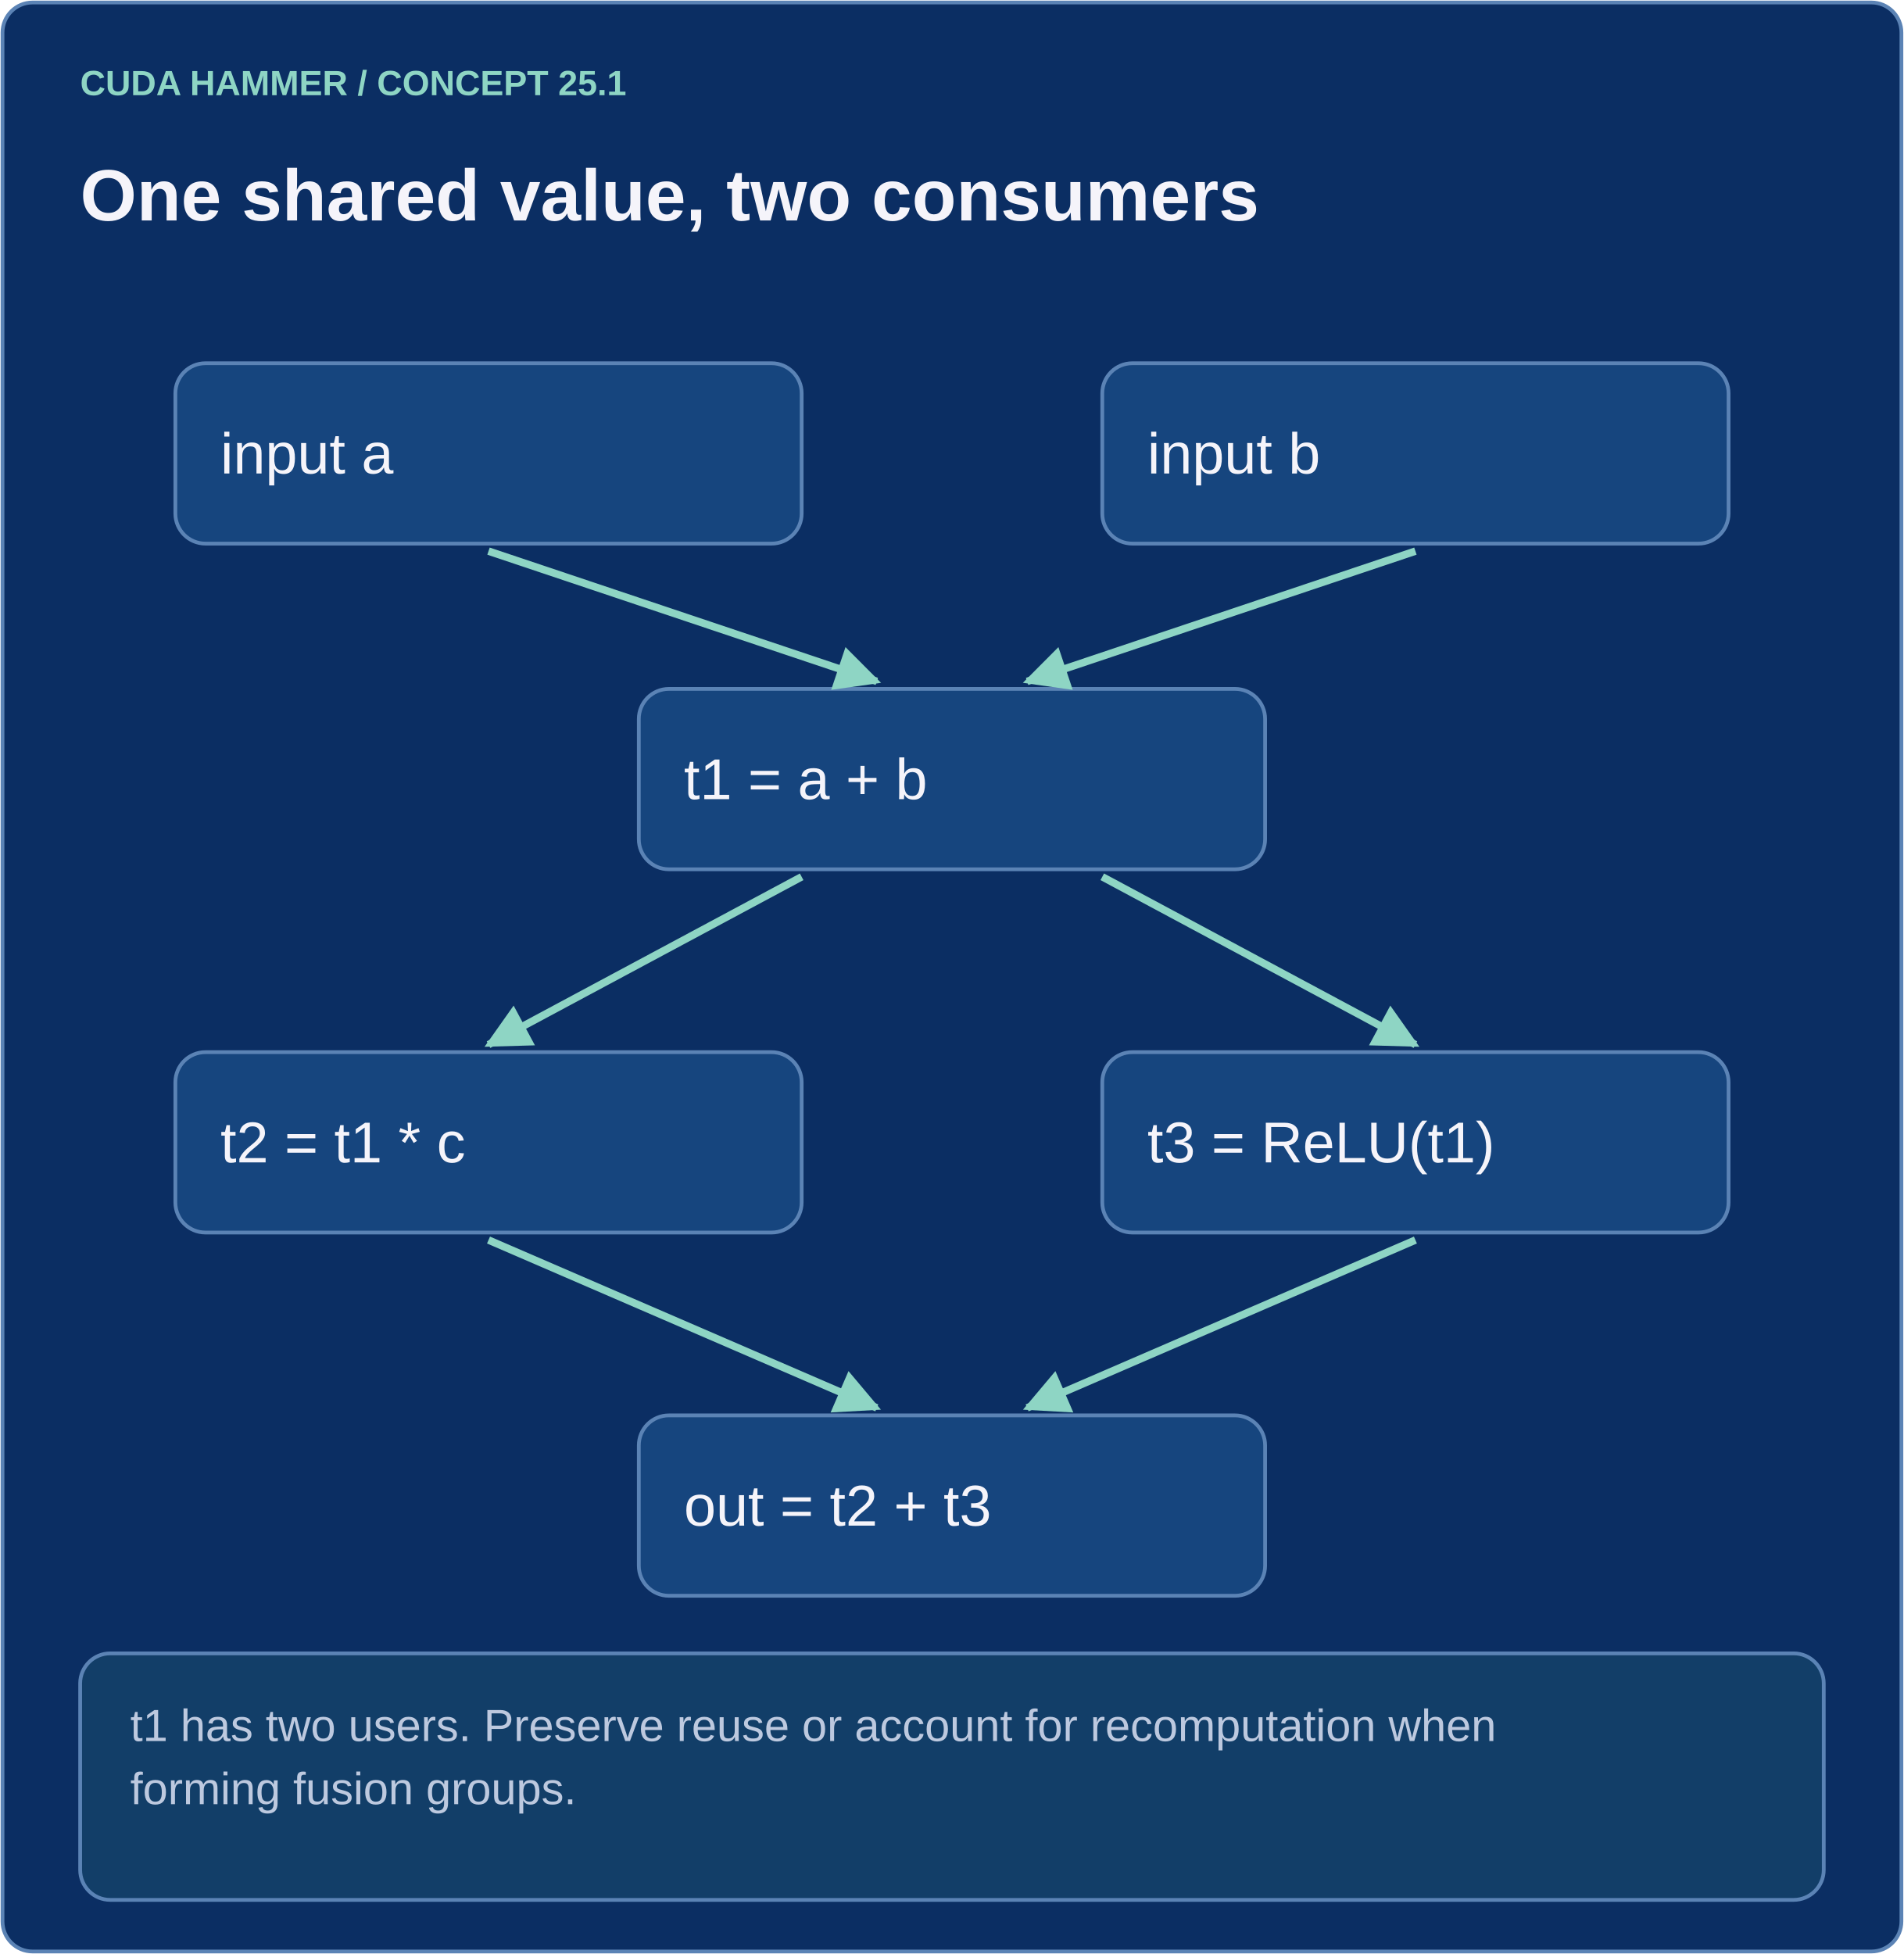
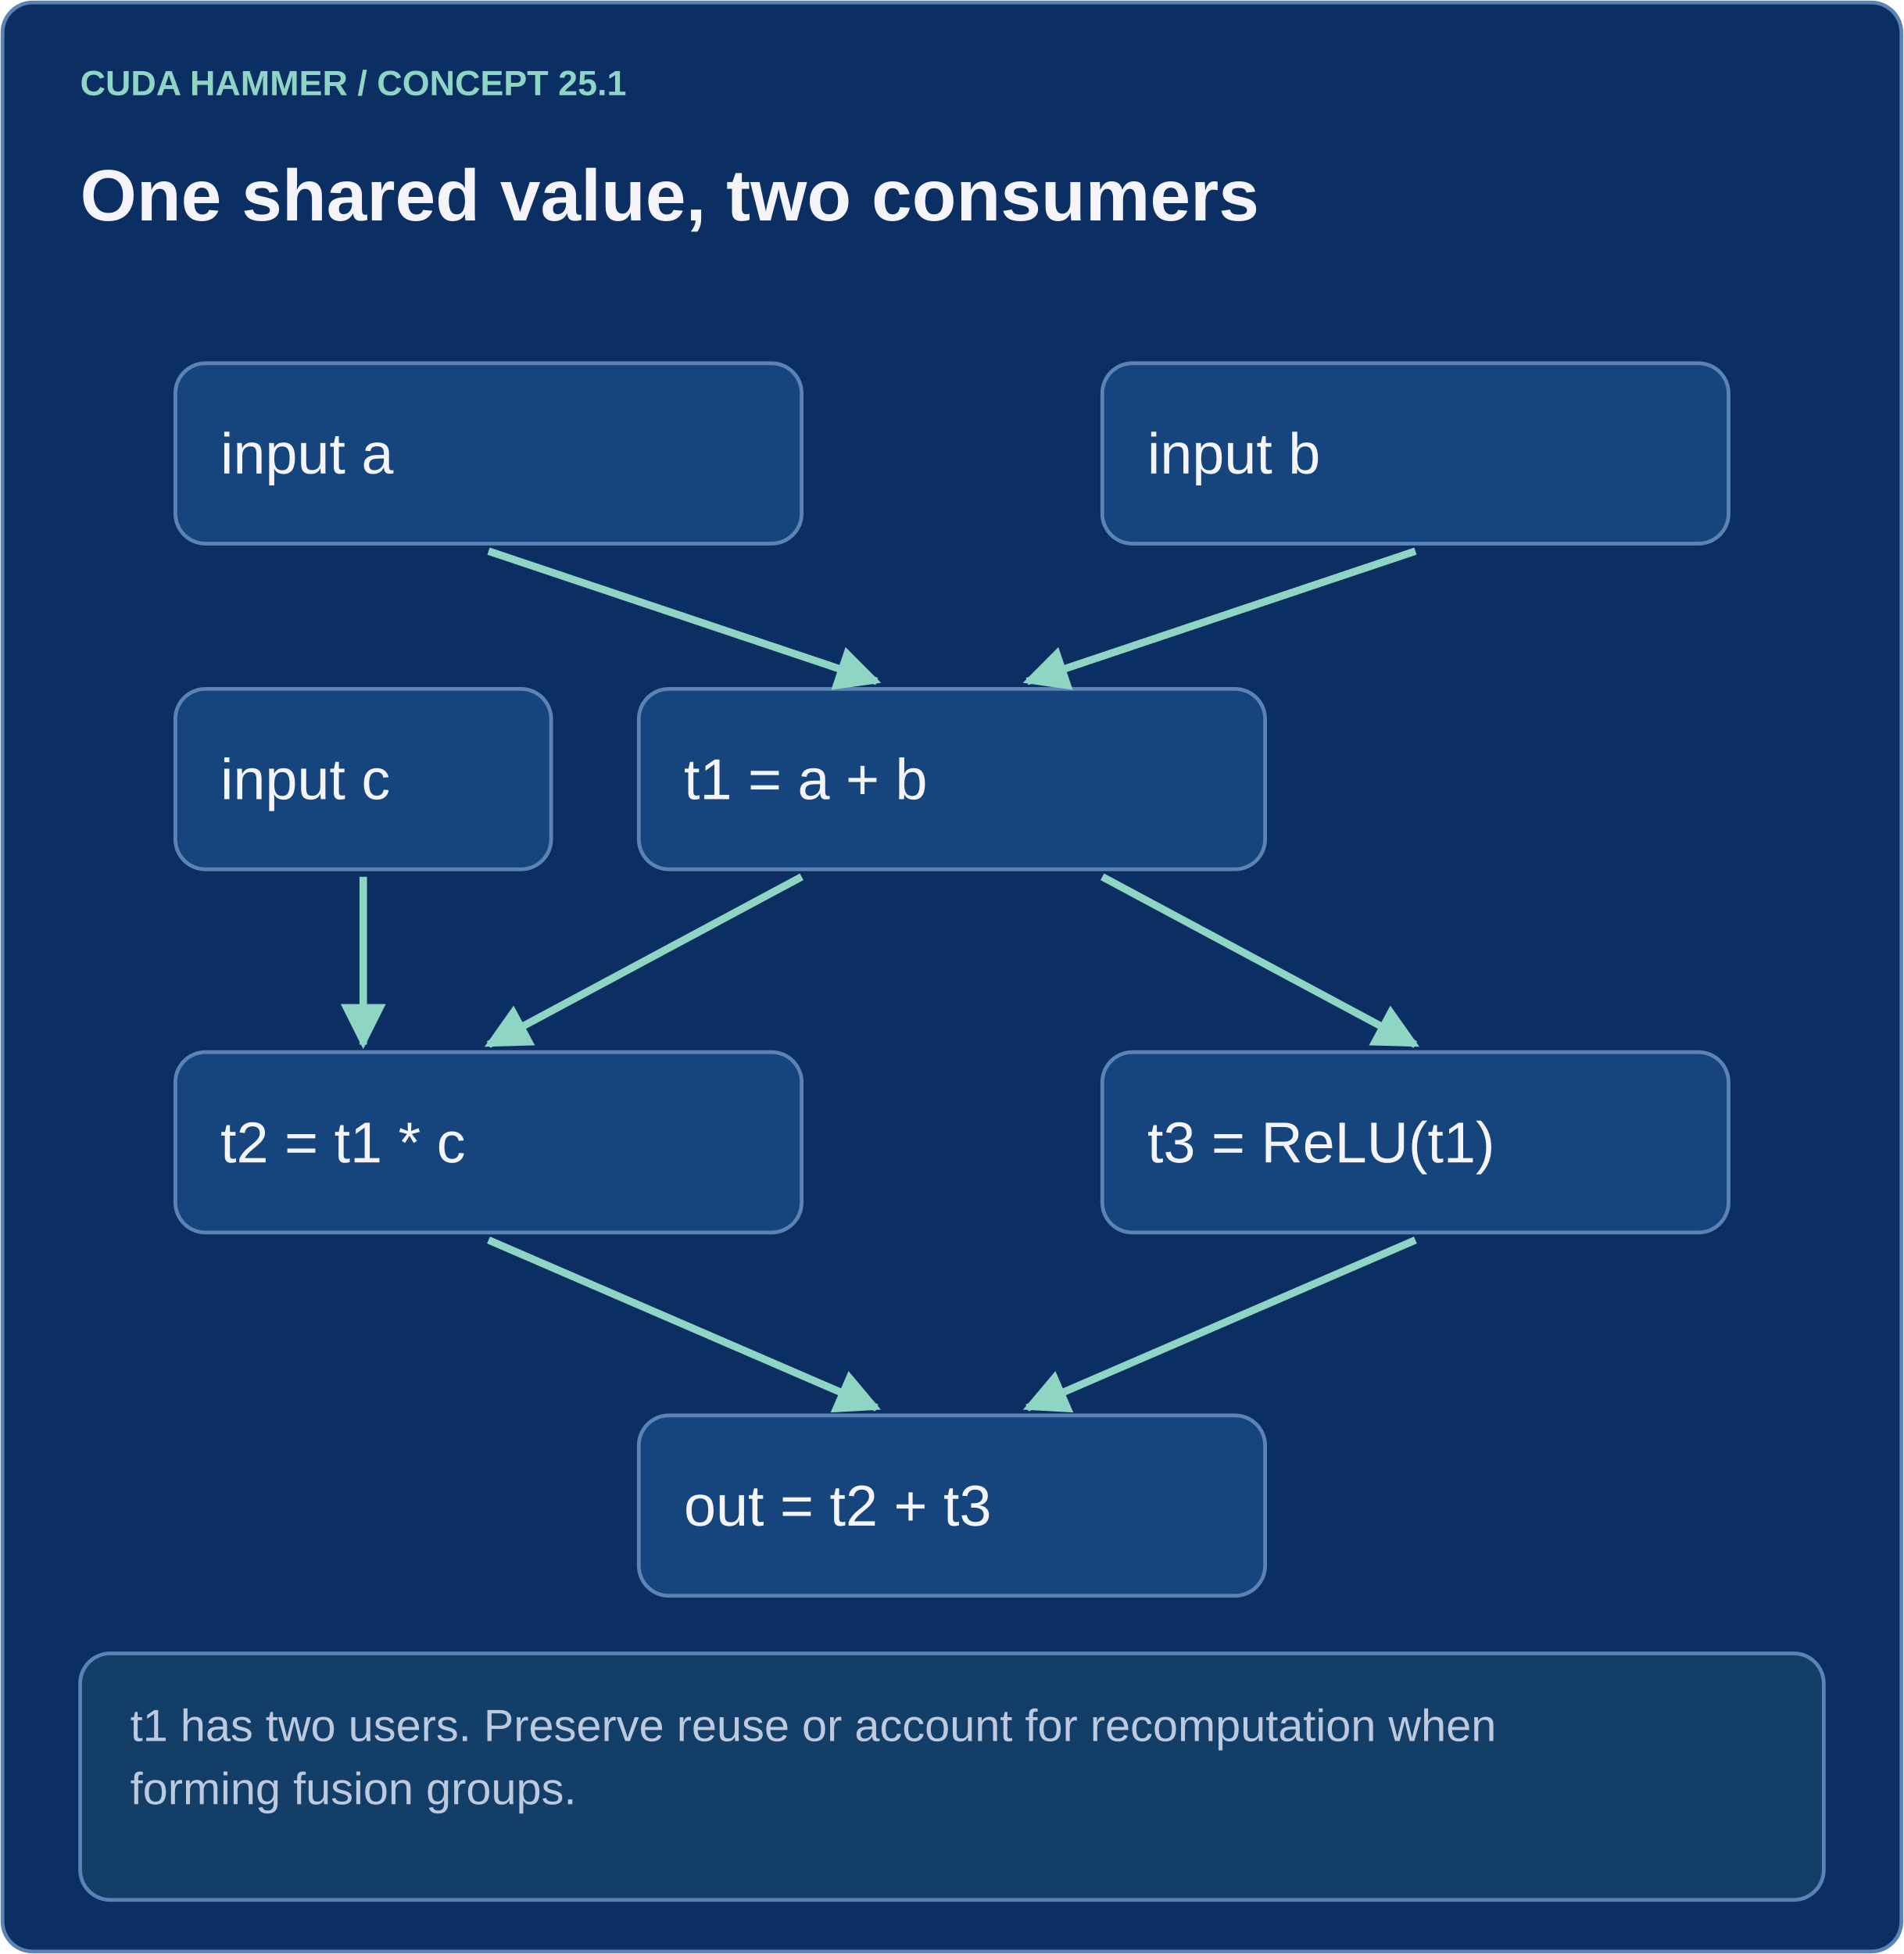
<svg xmlns="http://www.w3.org/2000/svg" width="760" height="780" viewBox="0 0 760 780" role="img" aria-labelledby="title desc">
  <defs>
    <marker id="arrow" viewBox="0 0 10 10" refX="9" refY="5" markerWidth="6" markerHeight="6" orient="auto">
      <path d="M0 0 L10 5 L0 10Z" fill="#8ed5c4" />
    </marker>
  </defs>
  <g font-family="Arial, Helvetica, sans-serif">
    <rect x="1" y="1" width="758" height="778" rx="12" fill="#0b2e63" stroke="#5b83b5" stroke-width="1.5" />
    <text x="32" y="38" font-size="14" fill="#8ed5c4" font-weight="700">CUDA HAMMER / CONCEPT 25.1</text>
    <text x="32" y="88" font-size="29" fill="#f5f4fa" font-weight="600">One shared value, two consumers</text>
    <rect x="70" y="145" width="250" height="72" rx="12" fill="#16457e" stroke="#5b83b5" stroke-width="1.5" />
    <text x="88" y="189" font-size="23" fill="#f5f4fa" font-weight="500">input a</text>
    <rect x="440" y="145" width="250" height="72" rx="12" fill="#16457e" stroke="#5b83b5" stroke-width="1.5" />
    <text x="458" y="189" font-size="23" fill="#f5f4fa" font-weight="500">input b</text>
    <rect x="255" y="275" width="250" height="72" rx="12" fill="#16457e" stroke="#5b83b5" stroke-width="1.5" />
    <text x="273" y="319" font-size="23" fill="#f5f4fa" font-weight="500">t1 = a + b</text>
    <rect x="70" y="420" width="250" height="72" rx="12" fill="#16457e" stroke="#5b83b5" stroke-width="1.5" />
    <text x="88" y="464" font-size="23" fill="#f5f4fa" font-weight="500">t2 = t1 * c</text>
    <rect x="440" y="420" width="250" height="72" rx="12" fill="#16457e" stroke="#5b83b5" stroke-width="1.5" />
    <text x="458" y="464" font-size="23" fill="#f5f4fa" font-weight="500">t3 = ReLU(t1)</text>
    <rect x="255" y="565" width="250" height="72" rx="12" fill="#16457e" stroke="#5b83b5" stroke-width="1.5" />
    <text x="273" y="609" font-size="23" fill="#f5f4fa" font-weight="500">out = t2 + t3</text>
+     <rect x="70" y="275" width="150" height="72" rx="12" fill="#16457e" stroke="#5b83b5" stroke-width="1.5" />
+     <text x="88" y="319" font-size="23" fill="#f5f4fa" font-weight="500">input c</text>
+     <path d="M145 350 V417" fill="none" stroke="#8ed5c4" stroke-width="3" marker-end="url(#arrow)" />
    <path d="M195 220 L350 272" fill="none" stroke="#8ed5c4" stroke-width="3" marker-end="url(#arrow)" />
    <path d="M565 220 L410 272" fill="none" stroke="#8ed5c4" stroke-width="3" marker-end="url(#arrow)" />
    <path d="M320 350 L195 417" fill="none" stroke="#8ed5c4" stroke-width="3" marker-end="url(#arrow)" />
    <path d="M440 350 L565 417" fill="none" stroke="#8ed5c4" stroke-width="3" marker-end="url(#arrow)" />
    <path d="M195 495 L350 562" fill="none" stroke="#8ed5c4" stroke-width="3" marker-end="url(#arrow)" />
    <path d="M565 495 L410 562" fill="none" stroke="#8ed5c4" stroke-width="3" marker-end="url(#arrow)" />
    <rect x="32" y="660" width="696" height="98.4" rx="12" fill="#123e68" stroke="#5b83b5" stroke-width="1.5" />
    <text x="52" y="695.0" font-size="18" fill="#bdc9df" font-weight="400">t1 has two users. Preserve reuse or account for recomputation when</text>
    <text x="52" y="720.2" font-size="18" fill="#bdc9df" font-weight="400">forming fusion groups.</text>
  </g>
</svg>
